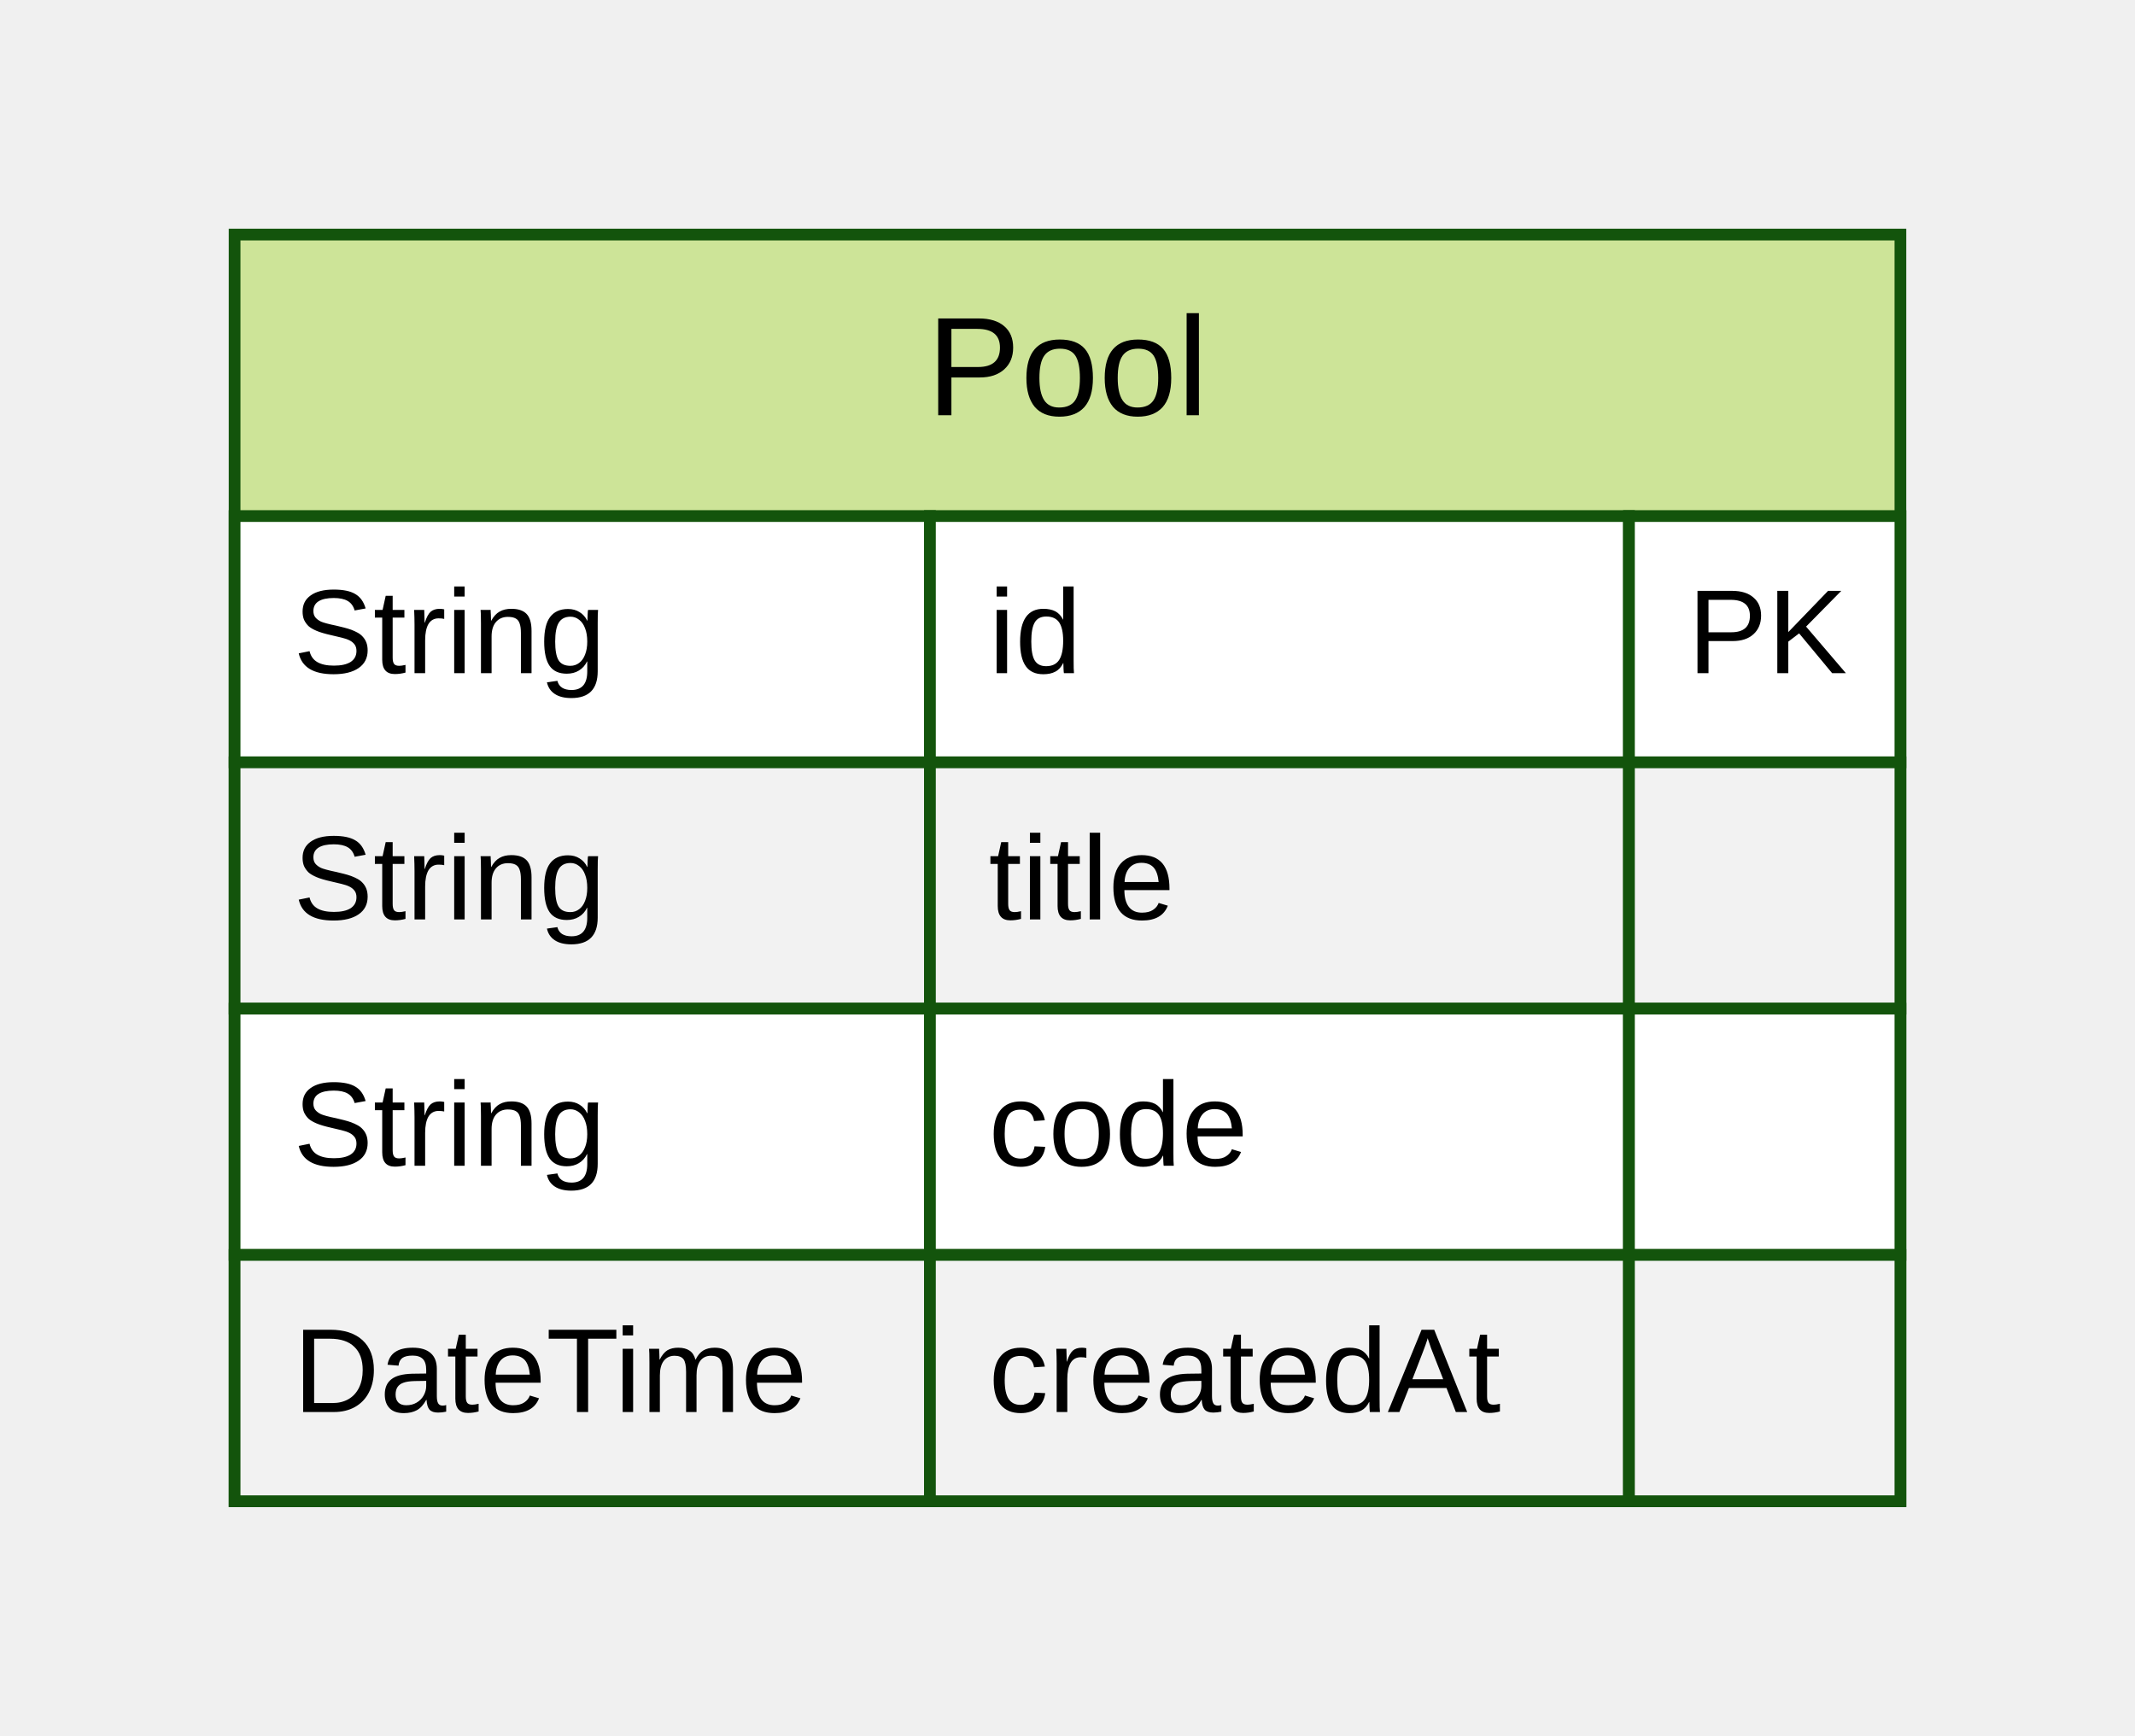
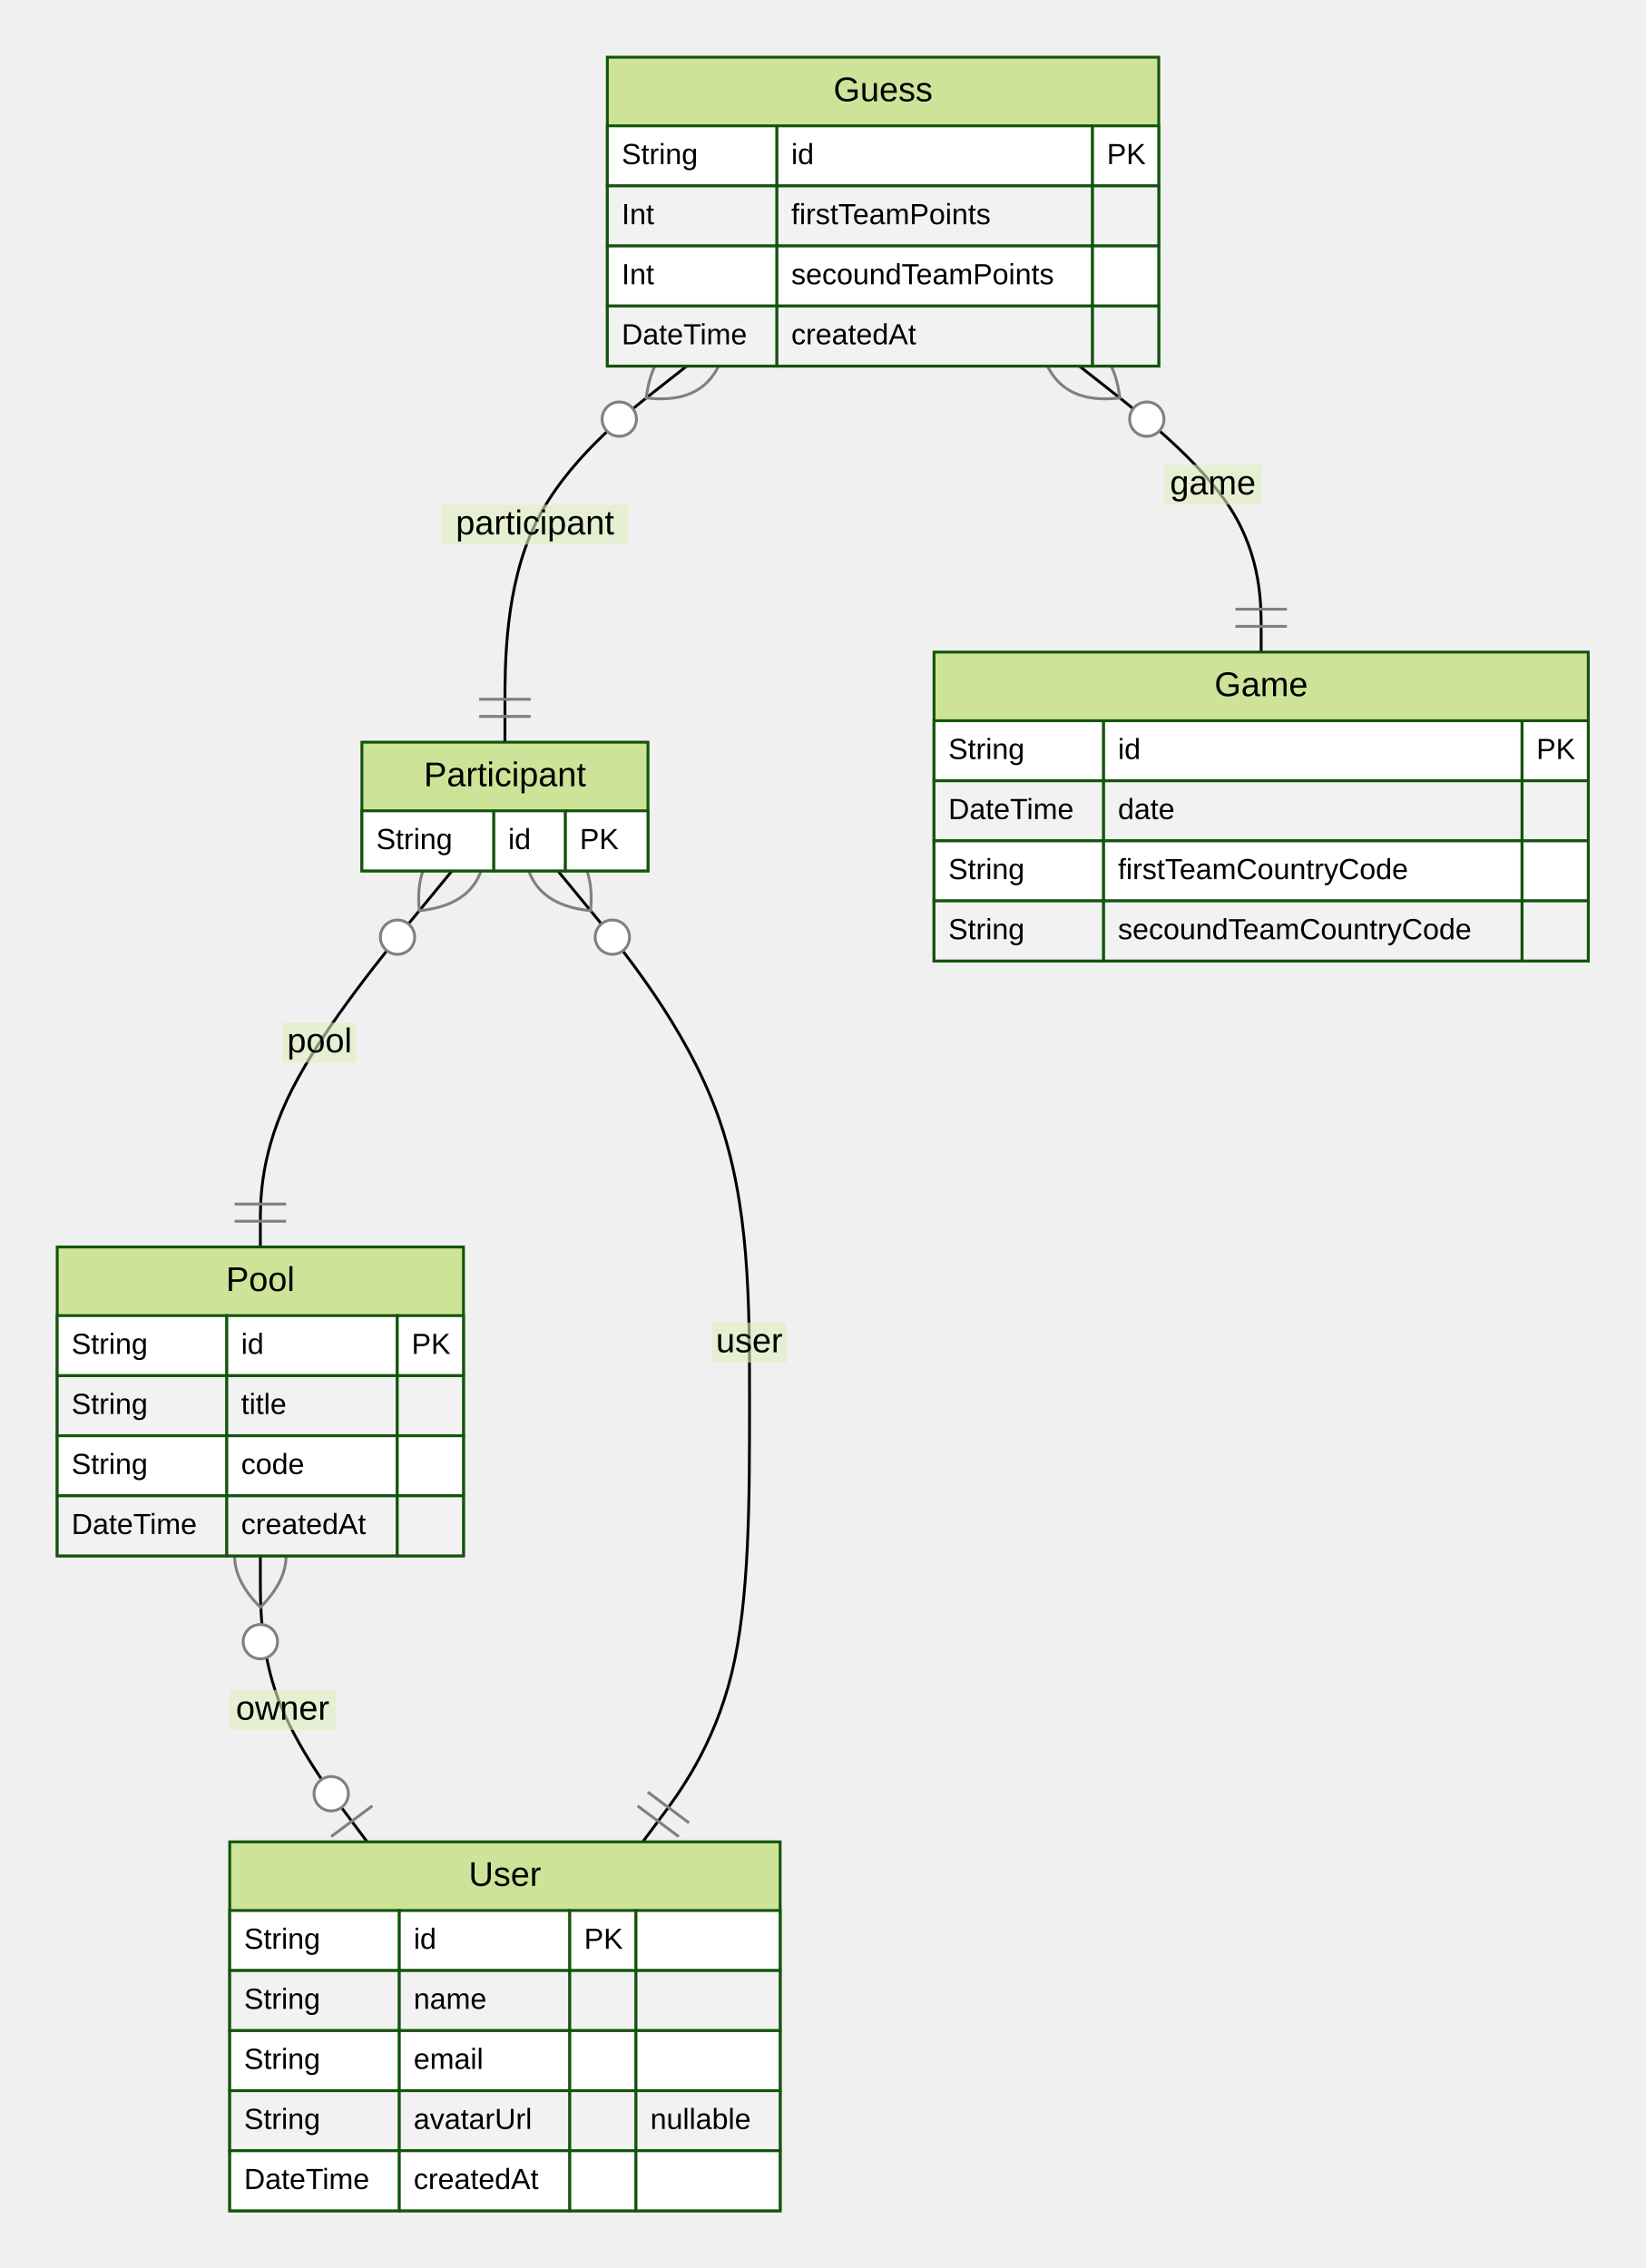
- <svg xmlns="http://www.w3.org/2000/svg" aria-labelledby="chart-title-mermaid-0 chart-desc-mermaid-0" role="img" viewBox="0 0 182.019 148" style="max-width: 182.019px; background-color: white;" width="100%" id="mermaid-0">
+ <svg xmlns="http://www.w3.org/2000/svg" aria-labelledby="chart-title-mermaid-0 chart-desc-mermaid-0" role="img" viewBox="0 0 575.22 793" style="max-width: 575.22px; background-color: white;" width="100%" id="mermaid-0">
  <style>#mermaid-0 {font-family:"trebuchet ms",verdana,arial,sans-serif;font-size:16px;fill:#000000;}#mermaid-0 .error-icon{fill:#552222;}#mermaid-0 .error-text{fill:#552222;stroke:#552222;}#mermaid-0 .edge-thickness-normal{stroke-width:2px;}#mermaid-0 .edge-thickness-thick{stroke-width:3.5px;}#mermaid-0 .edge-pattern-solid{stroke-dasharray:0;}#mermaid-0 .edge-pattern-dashed{stroke-dasharray:3;}#mermaid-0 .edge-pattern-dotted{stroke-dasharray:2;}#mermaid-0 .marker{fill:#000000;stroke:#000000;}#mermaid-0 .marker.cross{stroke:#000000;}#mermaid-0 svg{font-family:"trebuchet ms",verdana,arial,sans-serif;font-size:16px;}#mermaid-0 .entityBox{fill:#cde498;stroke:#13540c;}#mermaid-0 .attributeBoxOdd{fill:#ffffff;stroke:#13540c;}#mermaid-0 .attributeBoxEven{fill:#f2f2f2;stroke:#13540c;}#mermaid-0 .relationshipLabelBox{fill:hsl(78.158, 58.462%, 84.51%);opacity:0.7;background-color:hsl(78.158, 58.462%, 84.51%);}#mermaid-0 .relationshipLabelBox rect{opacity:0.5;}#mermaid-0 .relationshipLine{stroke:#000000;}#mermaid-0 :root{--mermaid-font-family:"trebuchet ms",verdana,arial,sans-serif;}</style>
  <g />
  <defs>
    <marker orient="auto" markerHeight="18" markerWidth="18" refY="9" refX="0" id="ONLY_ONE_START">
      <path d="M9,0 L9,18 M15,0 L15,18" fill="none" stroke="gray" />
    </marker>
  </defs>
  <defs>
    <marker orient="auto" markerHeight="18" markerWidth="18" refY="9" refX="18" id="ONLY_ONE_END">
      <path d="M3,0 L3,18 M9,0 L9,18" fill="none" stroke="gray" />
    </marker>
  </defs>
  <defs>
    <marker orient="auto" markerHeight="18" markerWidth="30" refY="9" refX="0" id="ZERO_OR_ONE_START">
      <circle r="6" cy="9" cx="21" fill="white" stroke="gray" />
      <path d="M9,0 L9,18" fill="none" stroke="gray" />
    </marker>
  </defs>
  <defs>
    <marker orient="auto" markerHeight="18" markerWidth="30" refY="9" refX="30" id="ZERO_OR_ONE_END">
      <circle r="6" cy="9" cx="9" fill="white" stroke="gray" />
      <path d="M21,0 L21,18" fill="none" stroke="gray" />
    </marker>
  </defs>
  <defs>
    <marker orient="auto" markerHeight="36" markerWidth="45" refY="18" refX="18" id="ONE_OR_MORE_START">
      <path d="M0,18 Q 18,0 36,18 Q 18,36 0,18 M42,9 L42,27" fill="none" stroke="gray" />
    </marker>
  </defs>
  <defs>
    <marker orient="auto" markerHeight="36" markerWidth="45" refY="18" refX="27" id="ONE_OR_MORE_END">
      <path d="M3,9 L3,27 M9,18 Q27,0 45,18 Q27,36 9,18" fill="none" stroke="gray" />
    </marker>
  </defs>
  <defs>
    <marker orient="auto" markerHeight="36" markerWidth="57" refY="18" refX="18" id="ZERO_OR_MORE_START">
      <circle r="6" cy="18" cx="48" fill="white" stroke="gray" />
      <path d="M0,18 Q18,0 36,18 Q18,36 0,18" fill="none" stroke="gray" />
    </marker>
  </defs>
  <defs>
    <marker orient="auto" markerHeight="36" markerWidth="57" refY="18" refX="39" id="ZERO_OR_MORE_END">
      <circle r="6" cy="18" cx="9" fill="white" stroke="gray" />
      <path d="M21,18 Q39,0 57,18 Q39,36 21,18" fill="none" stroke="gray" />
    </marker>
  </defs>
-   <g transform="translate(20,20 )" id="Pool">
+   <path marker-start="url(#ZERO_OR_MORE_START)" marker-end="url(#ZERO_OR_ONE_END)" fill="none" stroke="gray" d="M91.01,544L91.01,552.333C91.01,560.667,91.01,577.333,97.233,594C103.456,610.667,115.902,627.333,122.125,635.667L128.348,644" class="er relationshipLine" />
+   <path marker-start="url(#ZERO_OR_MORE_START)" marker-end="url(#ONLY_ONE_END)" fill="none" stroke="gray" d="M195.013,304.5L206.181,318.083C217.348,331.667,239.684,358.833,250.851,389.75C262.019,420.667,262.019,455.333,262.019,490C262.019,524.667,262.019,559.333,255.796,585C249.573,610.667,237.127,627.333,230.904,635.667L224.681,644" class="er relationshipLine" />
+   <path marker-start="url(#ZERO_OR_MORE_START)" marker-end="url(#ONLY_ONE_END)" fill="none" stroke="gray" d="M158.016,304.5L146.848,318.083C135.68,331.667,113.345,358.833,102.177,380.75C91.01,402.667,91.01,419.333,91.01,427.667L91.01,436" class="er relationshipLine" />
+   <path marker-start="url(#ZERO_OR_MORE_START)" marker-end="url(#ONLY_ONE_END)" fill="none" stroke="gray" d="M240.061,128L229.47,136.333C218.879,144.667,197.696,161.333,187.105,183.25C176.514,205.167,176.514,232.333,176.514,245.917L176.514,259.5" class="er relationshipLine" />
+   <path marker-start="url(#ZERO_OR_MORE_START)" marker-end="url(#ONLY_ONE_END)" fill="none" stroke="gray" d="M377.321,128L387.912,136.333C398.503,144.667,419.685,161.333,430.276,178C440.867,194.667,440.867,211.333,440.867,219.667L440.867,228" class="er relationshipLine" />
+   <g transform="translate(20,436 )" id="Pool">
    <rect height="108" width="142.019" y="0" x="0" stroke="gray" fill-opacity="100%" fill="honeydew" class="er entityBox" />
    <text transform="translate(71.00957,12)" style="font-family: &quot;trebuchet ms&quot;, verdana, arial, sans-serif;; font-size: 12px" text-anchor="middle" dominant-baseline="middle" y="0" x="0" id="entity-Pool" class="er entityLabel">Pool</text>
    <rect height="21" width="59.281" y="24" x="0" stroke="gray" fill-opacity="100%" fill="honeydew" class="er attributeBoxOdd" />
    <text transform="translate(5,34.5)" style="font-family: &quot;trebuchet ms&quot;, verdana, arial, sans-serif;; font-size: 10.2px" text-anchor="left" dominant-baseline="middle" y="0" x="0" id="entity-Pool-attr-1-type" class="er entityLabel">String</text>
    <rect height="21" width="59.595" y="24" x="59.281" stroke="gray" fill-opacity="100%" fill="honeydew" class="er attributeBoxOdd" />
    <text transform="translate(64.28125,34.5)" style="font-family: &quot;trebuchet ms&quot;, verdana, arial, sans-serif;; font-size: 10.2px" text-anchor="left" dominant-baseline="middle" y="0" x="0" id="entity-Pool-attr-1-name" class="er entityLabel">id</text>
    <rect height="21" width="23.143" y="24" x="118.876" stroke="gray" fill-opacity="100%" fill="honeydew" class="er attributeBoxOdd" />
    <text transform="translate(123.8758,34.5)" style="font-family: &quot;trebuchet ms&quot;, verdana, arial, sans-serif;; font-size: 10.2px" text-anchor="left" dominant-baseline="middle" y="0" x="0" id="entity-Pool-attr-1-key" class="er entityLabel">PK</text>
    <rect height="21" width="59.281" y="45" x="0" stroke="gray" fill-opacity="100%" fill="honeydew" class="er attributeBoxEven" />
    <text transform="translate(5,55.5)" style="font-family: &quot;trebuchet ms&quot;, verdana, arial, sans-serif;; font-size: 10.2px" text-anchor="left" dominant-baseline="middle" y="0" x="0" id="entity-Pool-attr-2-type" class="er entityLabel">String</text>
    <rect height="21" width="59.595" y="45" x="59.281" stroke="gray" fill-opacity="100%" fill="honeydew" class="er attributeBoxEven" />
    <text transform="translate(64.28125,55.5)" style="font-family: &quot;trebuchet ms&quot;, verdana, arial, sans-serif;; font-size: 10.2px" text-anchor="left" dominant-baseline="middle" y="0" x="0" id="entity-Pool-attr-2-name" class="er entityLabel">title</text>
    <rect height="21" width="23.143" y="45" x="118.876" stroke="gray" fill-opacity="100%" fill="honeydew" class="er attributeBoxEven" />
    <text transform="translate(123.8758,55.5)" style="font-family: &quot;trebuchet ms&quot;, verdana, arial, sans-serif;; font-size: 10.2px" text-anchor="left" dominant-baseline="middle" y="0" x="0" id="entity-Pool-attr-2-key" class="er entityLabel" />
    <rect height="21" width="59.281" y="66" x="0" stroke="gray" fill-opacity="100%" fill="honeydew" class="er attributeBoxOdd" />
    <text transform="translate(5,76.5)" style="font-family: &quot;trebuchet ms&quot;, verdana, arial, sans-serif;; font-size: 10.2px" text-anchor="left" dominant-baseline="middle" y="0" x="0" id="entity-Pool-attr-3-type" class="er entityLabel">String</text>
    <rect height="21" width="59.595" y="66" x="59.281" stroke="gray" fill-opacity="100%" fill="honeydew" class="er attributeBoxOdd" />
    <text transform="translate(64.28125,76.5)" style="font-family: &quot;trebuchet ms&quot;, verdana, arial, sans-serif;; font-size: 10.2px" text-anchor="left" dominant-baseline="middle" y="0" x="0" id="entity-Pool-attr-3-name" class="er entityLabel">code</text>
    <rect height="21" width="23.143" y="66" x="118.876" stroke="gray" fill-opacity="100%" fill="honeydew" class="er attributeBoxOdd" />
    <text transform="translate(123.8758,76.5)" style="font-family: &quot;trebuchet ms&quot;, verdana, arial, sans-serif;; font-size: 10.2px" text-anchor="left" dominant-baseline="middle" y="0" x="0" id="entity-Pool-attr-3-key" class="er entityLabel" />
    <rect height="21" width="59.281" y="87" x="0" stroke="gray" fill-opacity="100%" fill="honeydew" class="er attributeBoxEven" />
    <text transform="translate(5,97.5)" style="font-family: &quot;trebuchet ms&quot;, verdana, arial, sans-serif;; font-size: 10.2px" text-anchor="left" dominant-baseline="middle" y="0" x="0" id="entity-Pool-attr-4-type" class="er entityLabel">DateTime</text>
    <rect height="21" width="59.595" y="87" x="59.281" stroke="gray" fill-opacity="100%" fill="honeydew" class="er attributeBoxEven" />
    <text transform="translate(64.28125,97.5)" style="font-family: &quot;trebuchet ms&quot;, verdana, arial, sans-serif;; font-size: 10.2px" text-anchor="left" dominant-baseline="middle" y="0" x="0" id="entity-Pool-attr-4-name" class="er entityLabel">createdAt</text>
    <rect height="21" width="23.143" y="87" x="118.876" stroke="gray" fill-opacity="100%" fill="honeydew" class="er attributeBoxEven" />
    <text transform="translate(123.8758,97.5)" style="font-family: &quot;trebuchet ms&quot;, verdana, arial, sans-serif;; font-size: 10.2px" text-anchor="left" dominant-baseline="middle" y="0" x="0" id="entity-Pool-attr-4-key" class="er entityLabel" />
  </g>
+   <g transform="translate(126.5144,259.5 )" id="Participant">
+     <rect height="45" width="100" y="0" x="0" stroke="gray" fill-opacity="100%" fill="honeydew" class="er entityBox" />
+     <text transform="translate(50,12)" style="font-family: &quot;trebuchet ms&quot;, verdana, arial, sans-serif;; font-size: 12px" text-anchor="middle" dominant-baseline="middle" y="0" x="0" id="entity-Participant" class="er entityLabel">Participant</text>
+     <rect height="21" width="46.119" y="24" x="0" stroke="gray" fill-opacity="100%" fill="honeydew" class="er attributeBoxOdd" />
+     <text transform="translate(5,34.5)" style="font-family: &quot;trebuchet ms&quot;, verdana, arial, sans-serif;; font-size: 10.2px" text-anchor="left" dominant-baseline="middle" y="0" x="0" id="entity-Participant-attr-1-type" class="er entityLabel">String</text>
+     <rect height="21" width="25.025" y="24" x="46.119" stroke="gray" fill-opacity="100%" fill="honeydew" class="er attributeBoxOdd" />
+     <text transform="translate(51.11889,34.5)" style="font-family: &quot;trebuchet ms&quot;, verdana, arial, sans-serif;; font-size: 10.2px" text-anchor="left" dominant-baseline="middle" y="0" x="0" id="entity-Participant-attr-1-name" class="er entityLabel">id</text>
+     <rect height="21" width="28.856" y="24" x="71.144" stroke="gray" fill-opacity="100%" fill="honeydew" class="er attributeBoxOdd" />
+     <text transform="translate(76.14402,34.5)" style="font-family: &quot;trebuchet ms&quot;, verdana, arial, sans-serif;; font-size: 10.2px" text-anchor="left" dominant-baseline="middle" y="0" x="0" id="entity-Participant-attr-1-key" class="er entityLabel">PK</text>
+   </g>
+   <g transform="translate(80.30947,644 )" id="User">
+     <rect height="129" width="192.41" y="0" x="0" stroke="gray" fill-opacity="100%" fill="honeydew" class="er entityBox" />
+     <text transform="translate(96.20488,12)" style="font-family: &quot;trebuchet ms&quot;, verdana, arial, sans-serif;; font-size: 12px" text-anchor="middle" dominant-baseline="middle" y="0" x="0" id="entity-User" class="er entityLabel">User</text>
+     <rect height="21" width="59.281" y="24" x="0" stroke="gray" fill-opacity="100%" fill="honeydew" class="er attributeBoxOdd" />
+     <text transform="translate(5,34.5)" style="font-family: &quot;trebuchet ms&quot;, verdana, arial, sans-serif;; font-size: 10.2px" text-anchor="left" dominant-baseline="middle" y="0" x="0" id="entity-User-attr-1-type" class="er entityLabel">String</text>
+     <rect height="21" width="59.595" y="24" x="59.281" stroke="gray" fill-opacity="100%" fill="honeydew" class="er attributeBoxOdd" />
+     <text transform="translate(64.28125,34.5)" style="font-family: &quot;trebuchet ms&quot;, verdana, arial, sans-serif;; font-size: 10.2px" text-anchor="left" dominant-baseline="middle" y="0" x="0" id="entity-User-attr-1-name" class="er entityLabel">id</text>
+     <rect height="21" width="23.143" y="24" x="118.876" stroke="gray" fill-opacity="100%" fill="honeydew" class="er attributeBoxOdd" />
+     <text transform="translate(123.8758,34.5)" style="font-family: &quot;trebuchet ms&quot;, verdana, arial, sans-serif;; font-size: 10.2px" text-anchor="left" dominant-baseline="middle" y="0" x="0" id="entity-User-attr-1-key" class="er entityLabel">PK</text>
+     <rect height="21" width="50.391" y="24" x="142.019" stroke="gray" fill-opacity="100%" fill="honeydew" class="er attributeBoxOdd" />
+     <text transform="translate(147.0191,34.5)" style="font-family: &quot;trebuchet ms&quot;, verdana, arial, sans-serif;; font-size: 10.2px" text-anchor="left" dominant-baseline="middle" y="0" x="0" id="entity-User-attr-1-comment" class="er entityLabel" />
+     <rect height="21" width="59.281" y="45" x="0" stroke="gray" fill-opacity="100%" fill="honeydew" class="er attributeBoxEven" />
+     <text transform="translate(5,55.5)" style="font-family: &quot;trebuchet ms&quot;, verdana, arial, sans-serif;; font-size: 10.2px" text-anchor="left" dominant-baseline="middle" y="0" x="0" id="entity-User-attr-2-type" class="er entityLabel">String</text>
+     <rect height="21" width="59.595" y="45" x="59.281" stroke="gray" fill-opacity="100%" fill="honeydew" class="er attributeBoxEven" />
+     <text transform="translate(64.28125,55.5)" style="font-family: &quot;trebuchet ms&quot;, verdana, arial, sans-serif;; font-size: 10.2px" text-anchor="left" dominant-baseline="middle" y="0" x="0" id="entity-User-attr-2-name" class="er entityLabel">name</text>
+     <rect height="21" width="23.143" y="45" x="118.876" stroke="gray" fill-opacity="100%" fill="honeydew" class="er attributeBoxEven" />
+     <text transform="translate(123.8758,55.5)" style="font-family: &quot;trebuchet ms&quot;, verdana, arial, sans-serif;; font-size: 10.2px" text-anchor="left" dominant-baseline="middle" y="0" x="0" id="entity-User-attr-2-key" class="er entityLabel" />
+     <rect height="21" width="50.391" y="45" x="142.019" stroke="gray" fill-opacity="100%" fill="honeydew" class="er attributeBoxEven" />
+     <text transform="translate(147.0191,55.5)" style="font-family: &quot;trebuchet ms&quot;, verdana, arial, sans-serif;; font-size: 10.2px" text-anchor="left" dominant-baseline="middle" y="0" x="0" id="entity-User-attr-2-comment" class="er entityLabel" />
+     <rect height="21" width="59.281" y="66" x="0" stroke="gray" fill-opacity="100%" fill="honeydew" class="er attributeBoxOdd" />
+     <text transform="translate(5,76.5)" style="font-family: &quot;trebuchet ms&quot;, verdana, arial, sans-serif;; font-size: 10.2px" text-anchor="left" dominant-baseline="middle" y="0" x="0" id="entity-User-attr-3-type" class="er entityLabel">String</text>
+     <rect height="21" width="59.595" y="66" x="59.281" stroke="gray" fill-opacity="100%" fill="honeydew" class="er attributeBoxOdd" />
+     <text transform="translate(64.28125,76.5)" style="font-family: &quot;trebuchet ms&quot;, verdana, arial, sans-serif;; font-size: 10.2px" text-anchor="left" dominant-baseline="middle" y="0" x="0" id="entity-User-attr-3-name" class="er entityLabel">email</text>
+     <rect height="21" width="23.143" y="66" x="118.876" stroke="gray" fill-opacity="100%" fill="honeydew" class="er attributeBoxOdd" />
+     <text transform="translate(123.8758,76.5)" style="font-family: &quot;trebuchet ms&quot;, verdana, arial, sans-serif;; font-size: 10.2px" text-anchor="left" dominant-baseline="middle" y="0" x="0" id="entity-User-attr-3-key" class="er entityLabel" />
+     <rect height="21" width="50.391" y="66" x="142.019" stroke="gray" fill-opacity="100%" fill="honeydew" class="er attributeBoxOdd" />
+     <text transform="translate(147.0191,76.5)" style="font-family: &quot;trebuchet ms&quot;, verdana, arial, sans-serif;; font-size: 10.2px" text-anchor="left" dominant-baseline="middle" y="0" x="0" id="entity-User-attr-3-comment" class="er entityLabel" />
+     <rect height="21" width="59.281" y="87" x="0" stroke="gray" fill-opacity="100%" fill="honeydew" class="er attributeBoxEven" />
+     <text transform="translate(5,97.5)" style="font-family: &quot;trebuchet ms&quot;, verdana, arial, sans-serif;; font-size: 10.2px" text-anchor="left" dominant-baseline="middle" y="0" x="0" id="entity-User-attr-4-type" class="er entityLabel">String</text>
+     <rect height="21" width="59.595" y="87" x="59.281" stroke="gray" fill-opacity="100%" fill="honeydew" class="er attributeBoxEven" />
+     <text transform="translate(64.28125,97.5)" style="font-family: &quot;trebuchet ms&quot;, verdana, arial, sans-serif;; font-size: 10.2px" text-anchor="left" dominant-baseline="middle" y="0" x="0" id="entity-User-attr-4-name" class="er entityLabel">avatarUrl</text>
+     <rect height="21" width="23.143" y="87" x="118.876" stroke="gray" fill-opacity="100%" fill="honeydew" class="er attributeBoxEven" />
+     <text transform="translate(123.8758,97.5)" style="font-family: &quot;trebuchet ms&quot;, verdana, arial, sans-serif;; font-size: 10.2px" text-anchor="left" dominant-baseline="middle" y="0" x="0" id="entity-User-attr-4-key" class="er entityLabel" />
+     <rect height="21" width="50.391" y="87" x="142.019" stroke="gray" fill-opacity="100%" fill="honeydew" class="er attributeBoxEven" />
+     <text transform="translate(147.0191,97.5)" style="font-family: &quot;trebuchet ms&quot;, verdana, arial, sans-serif;; font-size: 10.2px" text-anchor="left" dominant-baseline="middle" y="0" x="0" id="entity-User-attr-4-comment" class="er entityLabel">nullable</text>
+     <rect height="21" width="59.281" y="108" x="0" stroke="gray" fill-opacity="100%" fill="honeydew" class="er attributeBoxOdd" />
+     <text transform="translate(5,118.5)" style="font-family: &quot;trebuchet ms&quot;, verdana, arial, sans-serif;; font-size: 10.2px" text-anchor="left" dominant-baseline="middle" y="0" x="0" id="entity-User-attr-5-type" class="er entityLabel">DateTime</text>
+     <rect height="21" width="59.595" y="108" x="59.281" stroke="gray" fill-opacity="100%" fill="honeydew" class="er attributeBoxOdd" />
+     <text transform="translate(64.28125,118.5)" style="font-family: &quot;trebuchet ms&quot;, verdana, arial, sans-serif;; font-size: 10.2px" text-anchor="left" dominant-baseline="middle" y="0" x="0" id="entity-User-attr-5-name" class="er entityLabel">createdAt</text>
+     <rect height="21" width="23.143" y="108" x="118.876" stroke="gray" fill-opacity="100%" fill="honeydew" class="er attributeBoxOdd" />
+     <text transform="translate(123.8758,118.5)" style="font-family: &quot;trebuchet ms&quot;, verdana, arial, sans-serif;; font-size: 10.2px" text-anchor="left" dominant-baseline="middle" y="0" x="0" id="entity-User-attr-5-key" class="er entityLabel" />
+     <rect height="21" width="50.391" y="108" x="142.019" stroke="gray" fill-opacity="100%" fill="honeydew" class="er attributeBoxOdd" />
+     <text transform="translate(147.0191,118.5)" style="font-family: &quot;trebuchet ms&quot;, verdana, arial, sans-serif;; font-size: 10.2px" text-anchor="left" dominant-baseline="middle" y="0" x="0" id="entity-User-attr-5-comment" class="er entityLabel" />
+   </g>
+   <g transform="translate(326.5144,228 )" id="Game">
+     <rect height="108" width="228.706" y="0" x="0" stroke="gray" fill-opacity="100%" fill="honeydew" class="er entityBox" />
+     <text transform="translate(114.3529,12)" style="font-family: &quot;trebuchet ms&quot;, verdana, arial, sans-serif;; font-size: 12px" text-anchor="middle" dominant-baseline="middle" y="0" x="0" id="entity-Game" class="er entityLabel">Game</text>
+     <rect height="21" width="59.281" y="24" x="0" stroke="gray" fill-opacity="100%" fill="honeydew" class="er attributeBoxOdd" />
+     <text transform="translate(5,34.5)" style="font-family: &quot;trebuchet ms&quot;, verdana, arial, sans-serif;; font-size: 10.2px" text-anchor="left" dominant-baseline="middle" y="0" x="0" id="entity-Game-attr-1-type" class="er entityLabel">String</text>
+     <rect height="21" width="146.281" y="24" x="59.281" stroke="gray" fill-opacity="100%" fill="honeydew" class="er attributeBoxOdd" />
+     <text transform="translate(64.28125,34.5)" style="font-family: &quot;trebuchet ms&quot;, verdana, arial, sans-serif;; font-size: 10.2px" text-anchor="left" dominant-baseline="middle" y="0" x="0" id="entity-Game-attr-1-name" class="er entityLabel">id</text>
+     <rect height="21" width="23.143" y="24" x="205.562" stroke="gray" fill-opacity="100%" fill="honeydew" class="er attributeBoxOdd" />
+     <text transform="translate(210.5625,34.5)" style="font-family: &quot;trebuchet ms&quot;, verdana, arial, sans-serif;; font-size: 10.2px" text-anchor="left" dominant-baseline="middle" y="0" x="0" id="entity-Game-attr-1-key" class="er entityLabel">PK</text>
+     <rect height="21" width="59.281" y="45" x="0" stroke="gray" fill-opacity="100%" fill="honeydew" class="er attributeBoxEven" />
+     <text transform="translate(5,55.5)" style="font-family: &quot;trebuchet ms&quot;, verdana, arial, sans-serif;; font-size: 10.2px" text-anchor="left" dominant-baseline="middle" y="0" x="0" id="entity-Game-attr-2-type" class="er entityLabel">DateTime</text>
+     <rect height="21" width="146.281" y="45" x="59.281" stroke="gray" fill-opacity="100%" fill="honeydew" class="er attributeBoxEven" />
+     <text transform="translate(64.28125,55.5)" style="font-family: &quot;trebuchet ms&quot;, verdana, arial, sans-serif;; font-size: 10.2px" text-anchor="left" dominant-baseline="middle" y="0" x="0" id="entity-Game-attr-2-name" class="er entityLabel">date</text>
+     <rect height="21" width="23.143" y="45" x="205.562" stroke="gray" fill-opacity="100%" fill="honeydew" class="er attributeBoxEven" />
+     <text transform="translate(210.5625,55.5)" style="font-family: &quot;trebuchet ms&quot;, verdana, arial, sans-serif;; font-size: 10.2px" text-anchor="left" dominant-baseline="middle" y="0" x="0" id="entity-Game-attr-2-key" class="er entityLabel" />
+     <rect height="21" width="59.281" y="66" x="0" stroke="gray" fill-opacity="100%" fill="honeydew" class="er attributeBoxOdd" />
+     <text transform="translate(5,76.5)" style="font-family: &quot;trebuchet ms&quot;, verdana, arial, sans-serif;; font-size: 10.2px" text-anchor="left" dominant-baseline="middle" y="0" x="0" id="entity-Game-attr-3-type" class="er entityLabel">String</text>
+     <rect height="21" width="146.281" y="66" x="59.281" stroke="gray" fill-opacity="100%" fill="honeydew" class="er attributeBoxOdd" />
+     <text transform="translate(64.28125,76.5)" style="font-family: &quot;trebuchet ms&quot;, verdana, arial, sans-serif;; font-size: 10.2px" text-anchor="left" dominant-baseline="middle" y="0" x="0" id="entity-Game-attr-3-name" class="er entityLabel">firstTeamCountryCode</text>
+     <rect height="21" width="23.143" y="66" x="205.562" stroke="gray" fill-opacity="100%" fill="honeydew" class="er attributeBoxOdd" />
+     <text transform="translate(210.5625,76.5)" style="font-family: &quot;trebuchet ms&quot;, verdana, arial, sans-serif;; font-size: 10.2px" text-anchor="left" dominant-baseline="middle" y="0" x="0" id="entity-Game-attr-3-key" class="er entityLabel" />
+     <rect height="21" width="59.281" y="87" x="0" stroke="gray" fill-opacity="100%" fill="honeydew" class="er attributeBoxEven" />
+     <text transform="translate(5,97.5)" style="font-family: &quot;trebuchet ms&quot;, verdana, arial, sans-serif;; font-size: 10.2px" text-anchor="left" dominant-baseline="middle" y="0" x="0" id="entity-Game-attr-4-type" class="er entityLabel">String</text>
+     <rect height="21" width="146.281" y="87" x="59.281" stroke="gray" fill-opacity="100%" fill="honeydew" class="er attributeBoxEven" />
+     <text transform="translate(64.28125,97.5)" style="font-family: &quot;trebuchet ms&quot;, verdana, arial, sans-serif;; font-size: 10.2px" text-anchor="left" dominant-baseline="middle" y="0" x="0" id="entity-Game-attr-4-name" class="er entityLabel">secoundTeamCountryCode</text>
+     <rect height="21" width="23.143" y="87" x="205.562" stroke="gray" fill-opacity="100%" fill="honeydew" class="er attributeBoxEven" />
+     <text transform="translate(210.5625,97.5)" style="font-family: &quot;trebuchet ms&quot;, verdana, arial, sans-serif;; font-size: 10.2px" text-anchor="left" dominant-baseline="middle" y="0" x="0" id="entity-Game-attr-4-key" class="er entityLabel" />
+   </g>
+   <g transform="translate(212.3145,20 )" id="Guess">
+     <rect height="108" width="192.753" y="0" x="0" stroke="gray" fill-opacity="100%" fill="honeydew" class="er entityBox" />
+     <text transform="translate(96.37636,12)" style="font-family: &quot;trebuchet ms&quot;, verdana, arial, sans-serif;; font-size: 12px" text-anchor="middle" dominant-baseline="middle" y="0" x="0" id="entity-Guess" class="er entityLabel">Guess</text>
+     <rect height="21" width="59.281" y="24" x="0" stroke="gray" fill-opacity="100%" fill="honeydew" class="er attributeBoxOdd" />
+     <text transform="translate(5,34.5)" style="font-family: &quot;trebuchet ms&quot;, verdana, arial, sans-serif;; font-size: 10.2px" text-anchor="left" dominant-baseline="middle" y="0" x="0" id="entity-Guess-attr-1-type" class="er entityLabel">String</text>
+     <rect height="21" width="110.328" y="24" x="59.281" stroke="gray" fill-opacity="100%" fill="honeydew" class="er attributeBoxOdd" />
+     <text transform="translate(64.28125,34.5)" style="font-family: &quot;trebuchet ms&quot;, verdana, arial, sans-serif;; font-size: 10.2px" text-anchor="left" dominant-baseline="middle" y="0" x="0" id="entity-Guess-attr-1-name" class="er entityLabel">id</text>
+     <rect height="21" width="23.143" y="24" x="169.609" stroke="gray" fill-opacity="100%" fill="honeydew" class="er attributeBoxOdd" />
+     <text transform="translate(174.6094,34.5)" style="font-family: &quot;trebuchet ms&quot;, verdana, arial, sans-serif;; font-size: 10.2px" text-anchor="left" dominant-baseline="middle" y="0" x="0" id="entity-Guess-attr-1-key" class="er entityLabel">PK</text>
+     <rect height="21" width="59.281" y="45" x="0" stroke="gray" fill-opacity="100%" fill="honeydew" class="er attributeBoxEven" />
+     <text transform="translate(5,55.5)" style="font-family: &quot;trebuchet ms&quot;, verdana, arial, sans-serif;; font-size: 10.2px" text-anchor="left" dominant-baseline="middle" y="0" x="0" id="entity-Guess-attr-2-type" class="er entityLabel">Int</text>
+     <rect height="21" width="110.328" y="45" x="59.281" stroke="gray" fill-opacity="100%" fill="honeydew" class="er attributeBoxEven" />
+     <text transform="translate(64.28125,55.5)" style="font-family: &quot;trebuchet ms&quot;, verdana, arial, sans-serif;; font-size: 10.2px" text-anchor="left" dominant-baseline="middle" y="0" x="0" id="entity-Guess-attr-2-name" class="er entityLabel">firstTeamPoints</text>
+     <rect height="21" width="23.143" y="45" x="169.609" stroke="gray" fill-opacity="100%" fill="honeydew" class="er attributeBoxEven" />
+     <text transform="translate(174.6094,55.5)" style="font-family: &quot;trebuchet ms&quot;, verdana, arial, sans-serif;; font-size: 10.2px" text-anchor="left" dominant-baseline="middle" y="0" x="0" id="entity-Guess-attr-2-key" class="er entityLabel" />
+     <rect height="21" width="59.281" y="66" x="0" stroke="gray" fill-opacity="100%" fill="honeydew" class="er attributeBoxOdd" />
+     <text transform="translate(5,76.5)" style="font-family: &quot;trebuchet ms&quot;, verdana, arial, sans-serif;; font-size: 10.2px" text-anchor="left" dominant-baseline="middle" y="0" x="0" id="entity-Guess-attr-3-type" class="er entityLabel">Int</text>
+     <rect height="21" width="110.328" y="66" x="59.281" stroke="gray" fill-opacity="100%" fill="honeydew" class="er attributeBoxOdd" />
+     <text transform="translate(64.28125,76.5)" style="font-family: &quot;trebuchet ms&quot;, verdana, arial, sans-serif;; font-size: 10.2px" text-anchor="left" dominant-baseline="middle" y="0" x="0" id="entity-Guess-attr-3-name" class="er entityLabel">secoundTeamPoints</text>
+     <rect height="21" width="23.143" y="66" x="169.609" stroke="gray" fill-opacity="100%" fill="honeydew" class="er attributeBoxOdd" />
+     <text transform="translate(174.6094,76.5)" style="font-family: &quot;trebuchet ms&quot;, verdana, arial, sans-serif;; font-size: 10.2px" text-anchor="left" dominant-baseline="middle" y="0" x="0" id="entity-Guess-attr-3-key" class="er entityLabel" />
+     <rect height="21" width="59.281" y="87" x="0" stroke="gray" fill-opacity="100%" fill="honeydew" class="er attributeBoxEven" />
+     <text transform="translate(5,97.5)" style="font-family: &quot;trebuchet ms&quot;, verdana, arial, sans-serif;; font-size: 10.2px" text-anchor="left" dominant-baseline="middle" y="0" x="0" id="entity-Guess-attr-4-type" class="er entityLabel">DateTime</text>
+     <rect height="21" width="110.328" y="87" x="59.281" stroke="gray" fill-opacity="100%" fill="honeydew" class="er attributeBoxEven" />
+     <text transform="translate(64.28125,97.5)" style="font-family: &quot;trebuchet ms&quot;, verdana, arial, sans-serif;; font-size: 10.2px" text-anchor="left" dominant-baseline="middle" y="0" x="0" id="entity-Guess-attr-4-name" class="er entityLabel">createdAt</text>
+     <rect height="21" width="23.143" y="87" x="169.609" stroke="gray" fill-opacity="100%" fill="honeydew" class="er attributeBoxEven" />
+     <text transform="translate(174.6094,97.5)" style="font-family: &quot;trebuchet ms&quot;, verdana, arial, sans-serif;; font-size: 10.2px" text-anchor="left" dominant-baseline="middle" y="0" x="0" id="entity-Guess-attr-4-key" class="er entityLabel" />
+   </g>
+   <rect fill-opacity="85%" fill="white" height="14" width="37.145" y="590.895" x="80.224" class="er relationshipLabelBox" />
+   <text style="font-family: &quot;trebuchet ms&quot;, verdana, arial, sans-serif;; font-size: 12px" dominant-baseline="middle" text-anchor="middle" y="597.895" x="98.796" id="rel1" class="er relationshipLabel">owner</text>
+   <rect fill-opacity="85%" fill="white" height="14" width="26.24" y="462.417" x="248.812" class="er relationshipLabelBox" />
+   <text style="font-family: &quot;trebuchet ms&quot;, verdana, arial, sans-serif;; font-size: 12px" dominant-baseline="middle" text-anchor="middle" y="469.417" x="261.932" id="rel2" class="er relationshipLabel">user</text>
+   <rect fill-opacity="85%" fill="white" height="14" width="25.641" y="357.542" x="98.876" class="er relationshipLabelBox" />
+   <text style="font-family: &quot;trebuchet ms&quot;, verdana, arial, sans-serif;; font-size: 12px" dominant-baseline="middle" text-anchor="middle" y="364.542" x="111.697" id="rel3" class="er relationshipLabel">pool</text>
+   <rect fill-opacity="85%" fill="white" height="14" width="65.451" y="176.449" x="154.284" class="er relationshipLabelBox" />
+   <text style="font-family: &quot;trebuchet ms&quot;, verdana, arial, sans-serif;; font-size: 12px" dominant-baseline="middle" text-anchor="middle" y="183.449" x="187.01" id="rel4" class="er relationshipLabel">participant</text>
+   <rect fill-opacity="85%" fill="white" height="14" width="34.047" y="162.471" x="406.979" class="er relationshipLabelBox" />
+   <text style="font-family: &quot;trebuchet ms&quot;, verdana, arial, sans-serif;; font-size: 12px" dominant-baseline="middle" text-anchor="middle" y="169.471" x="424.002" id="rel5" class="er relationshipLabel">game</text>
</svg>
